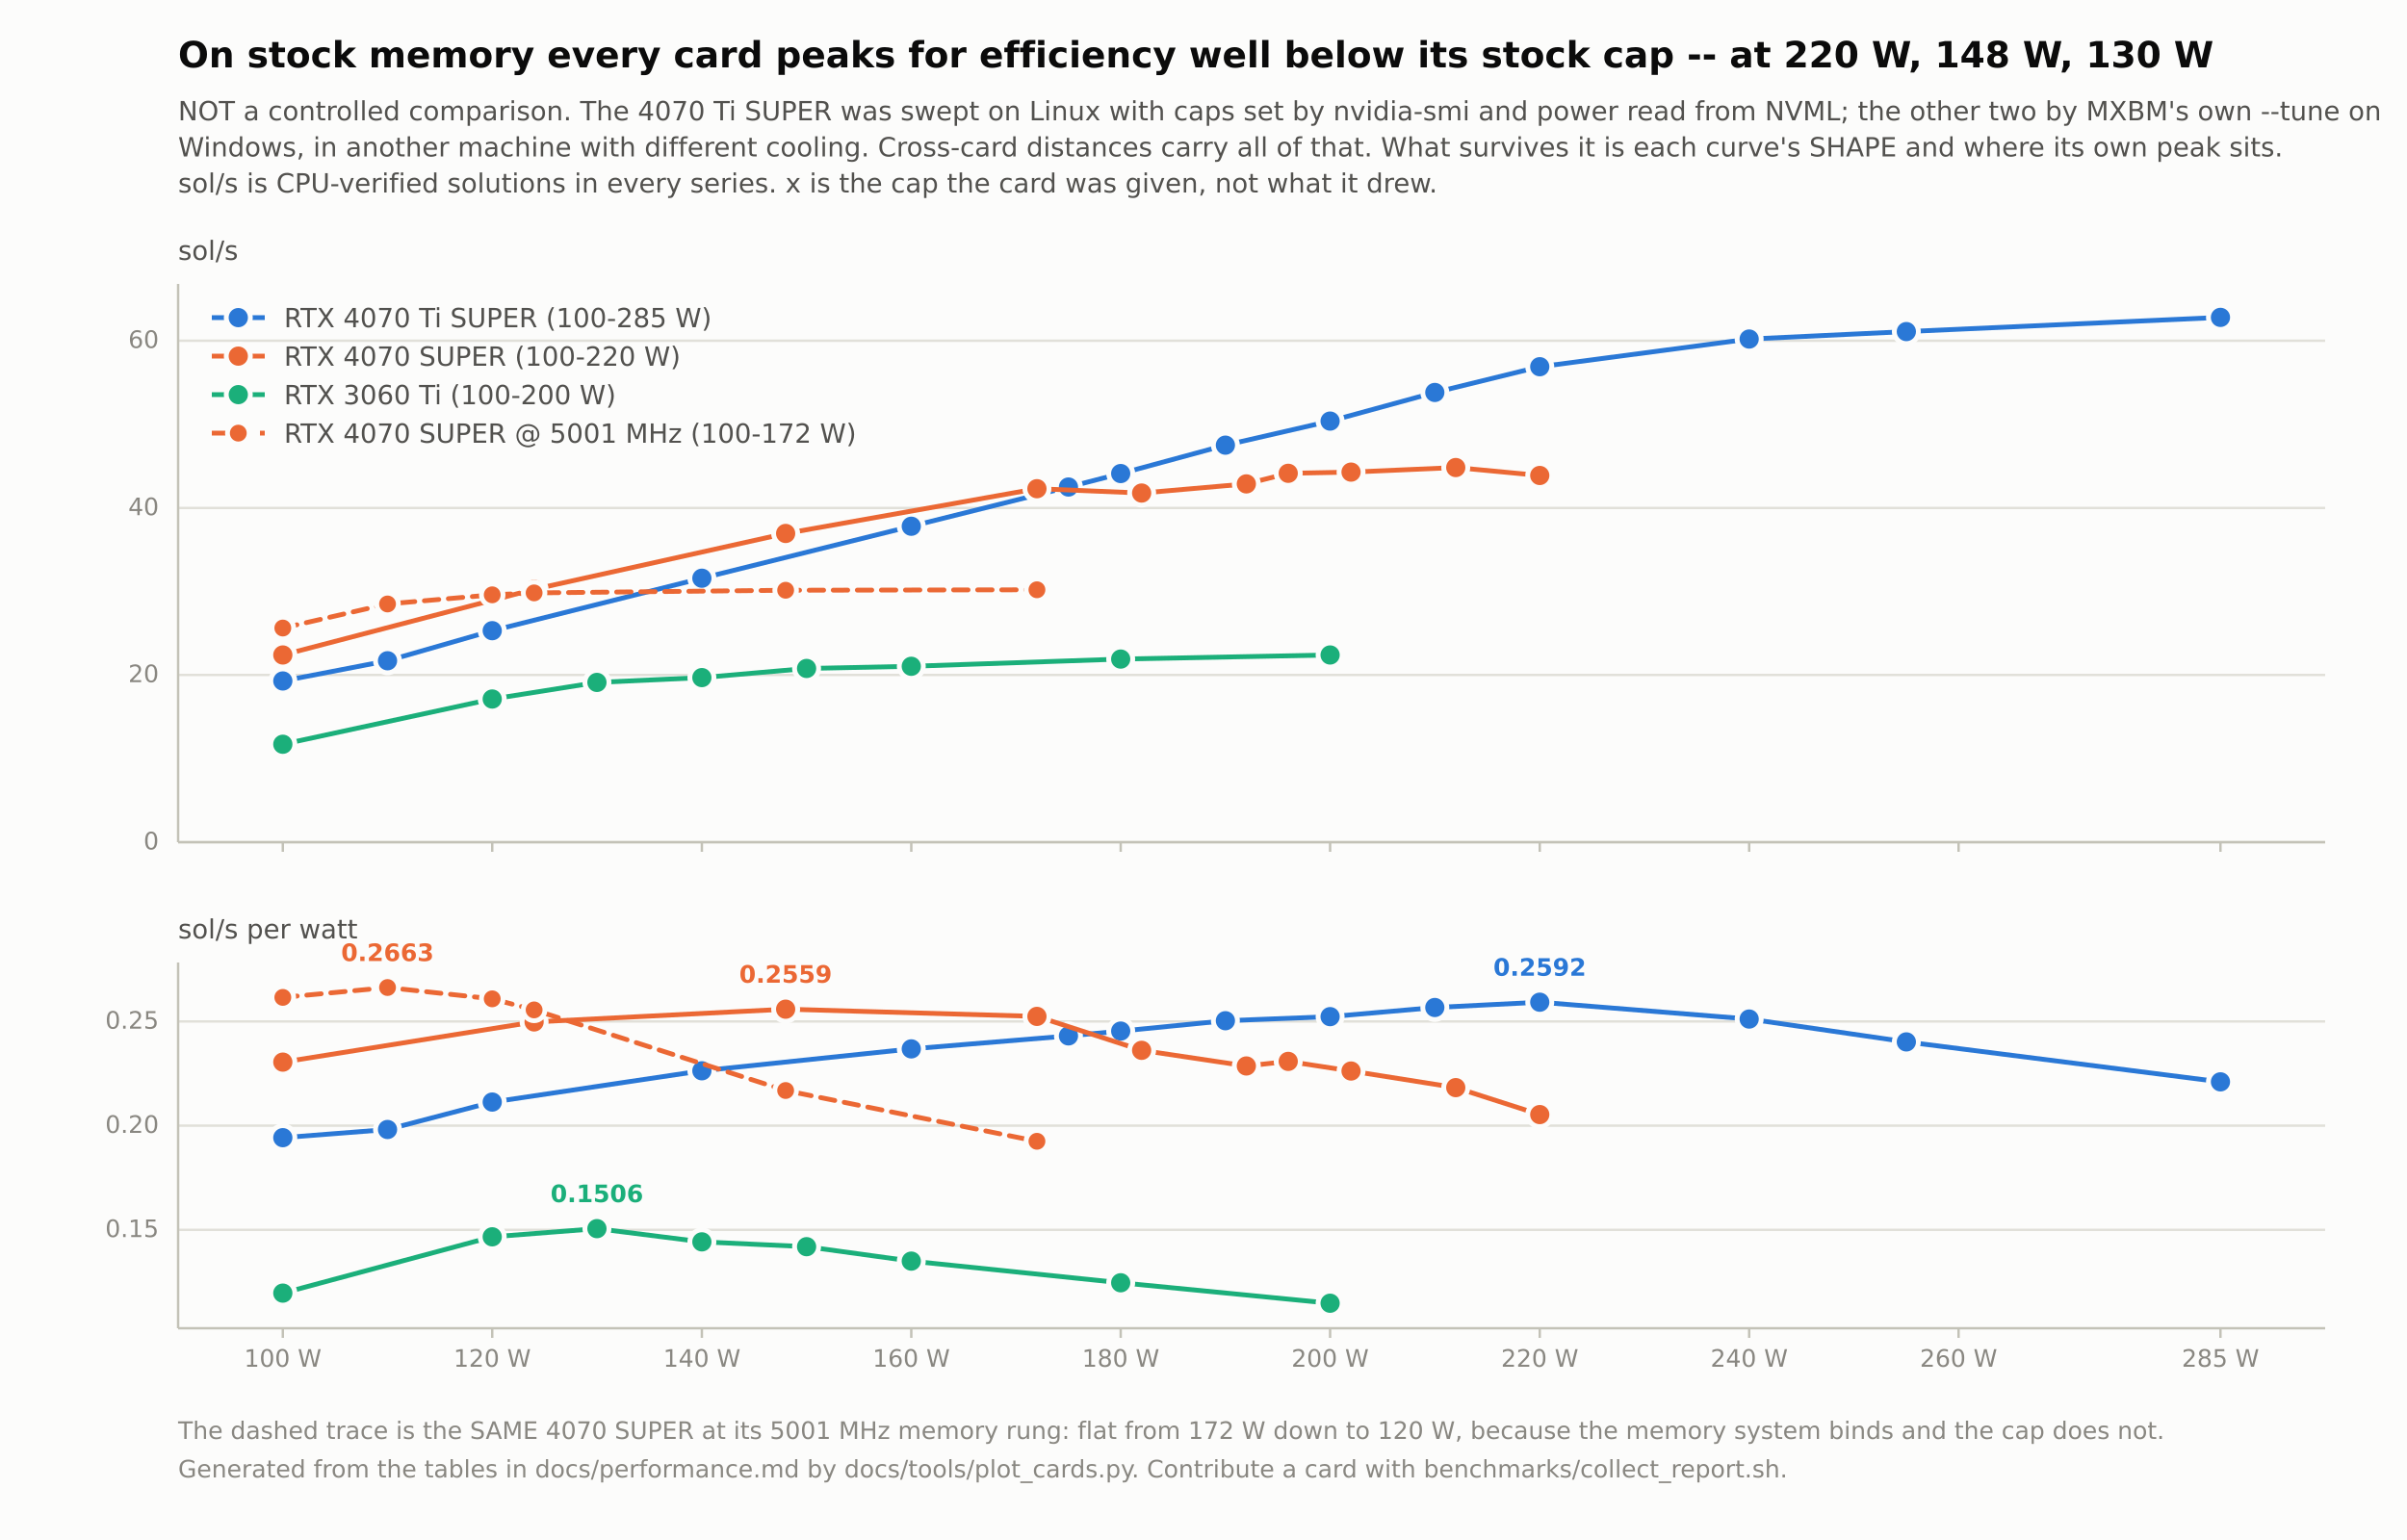
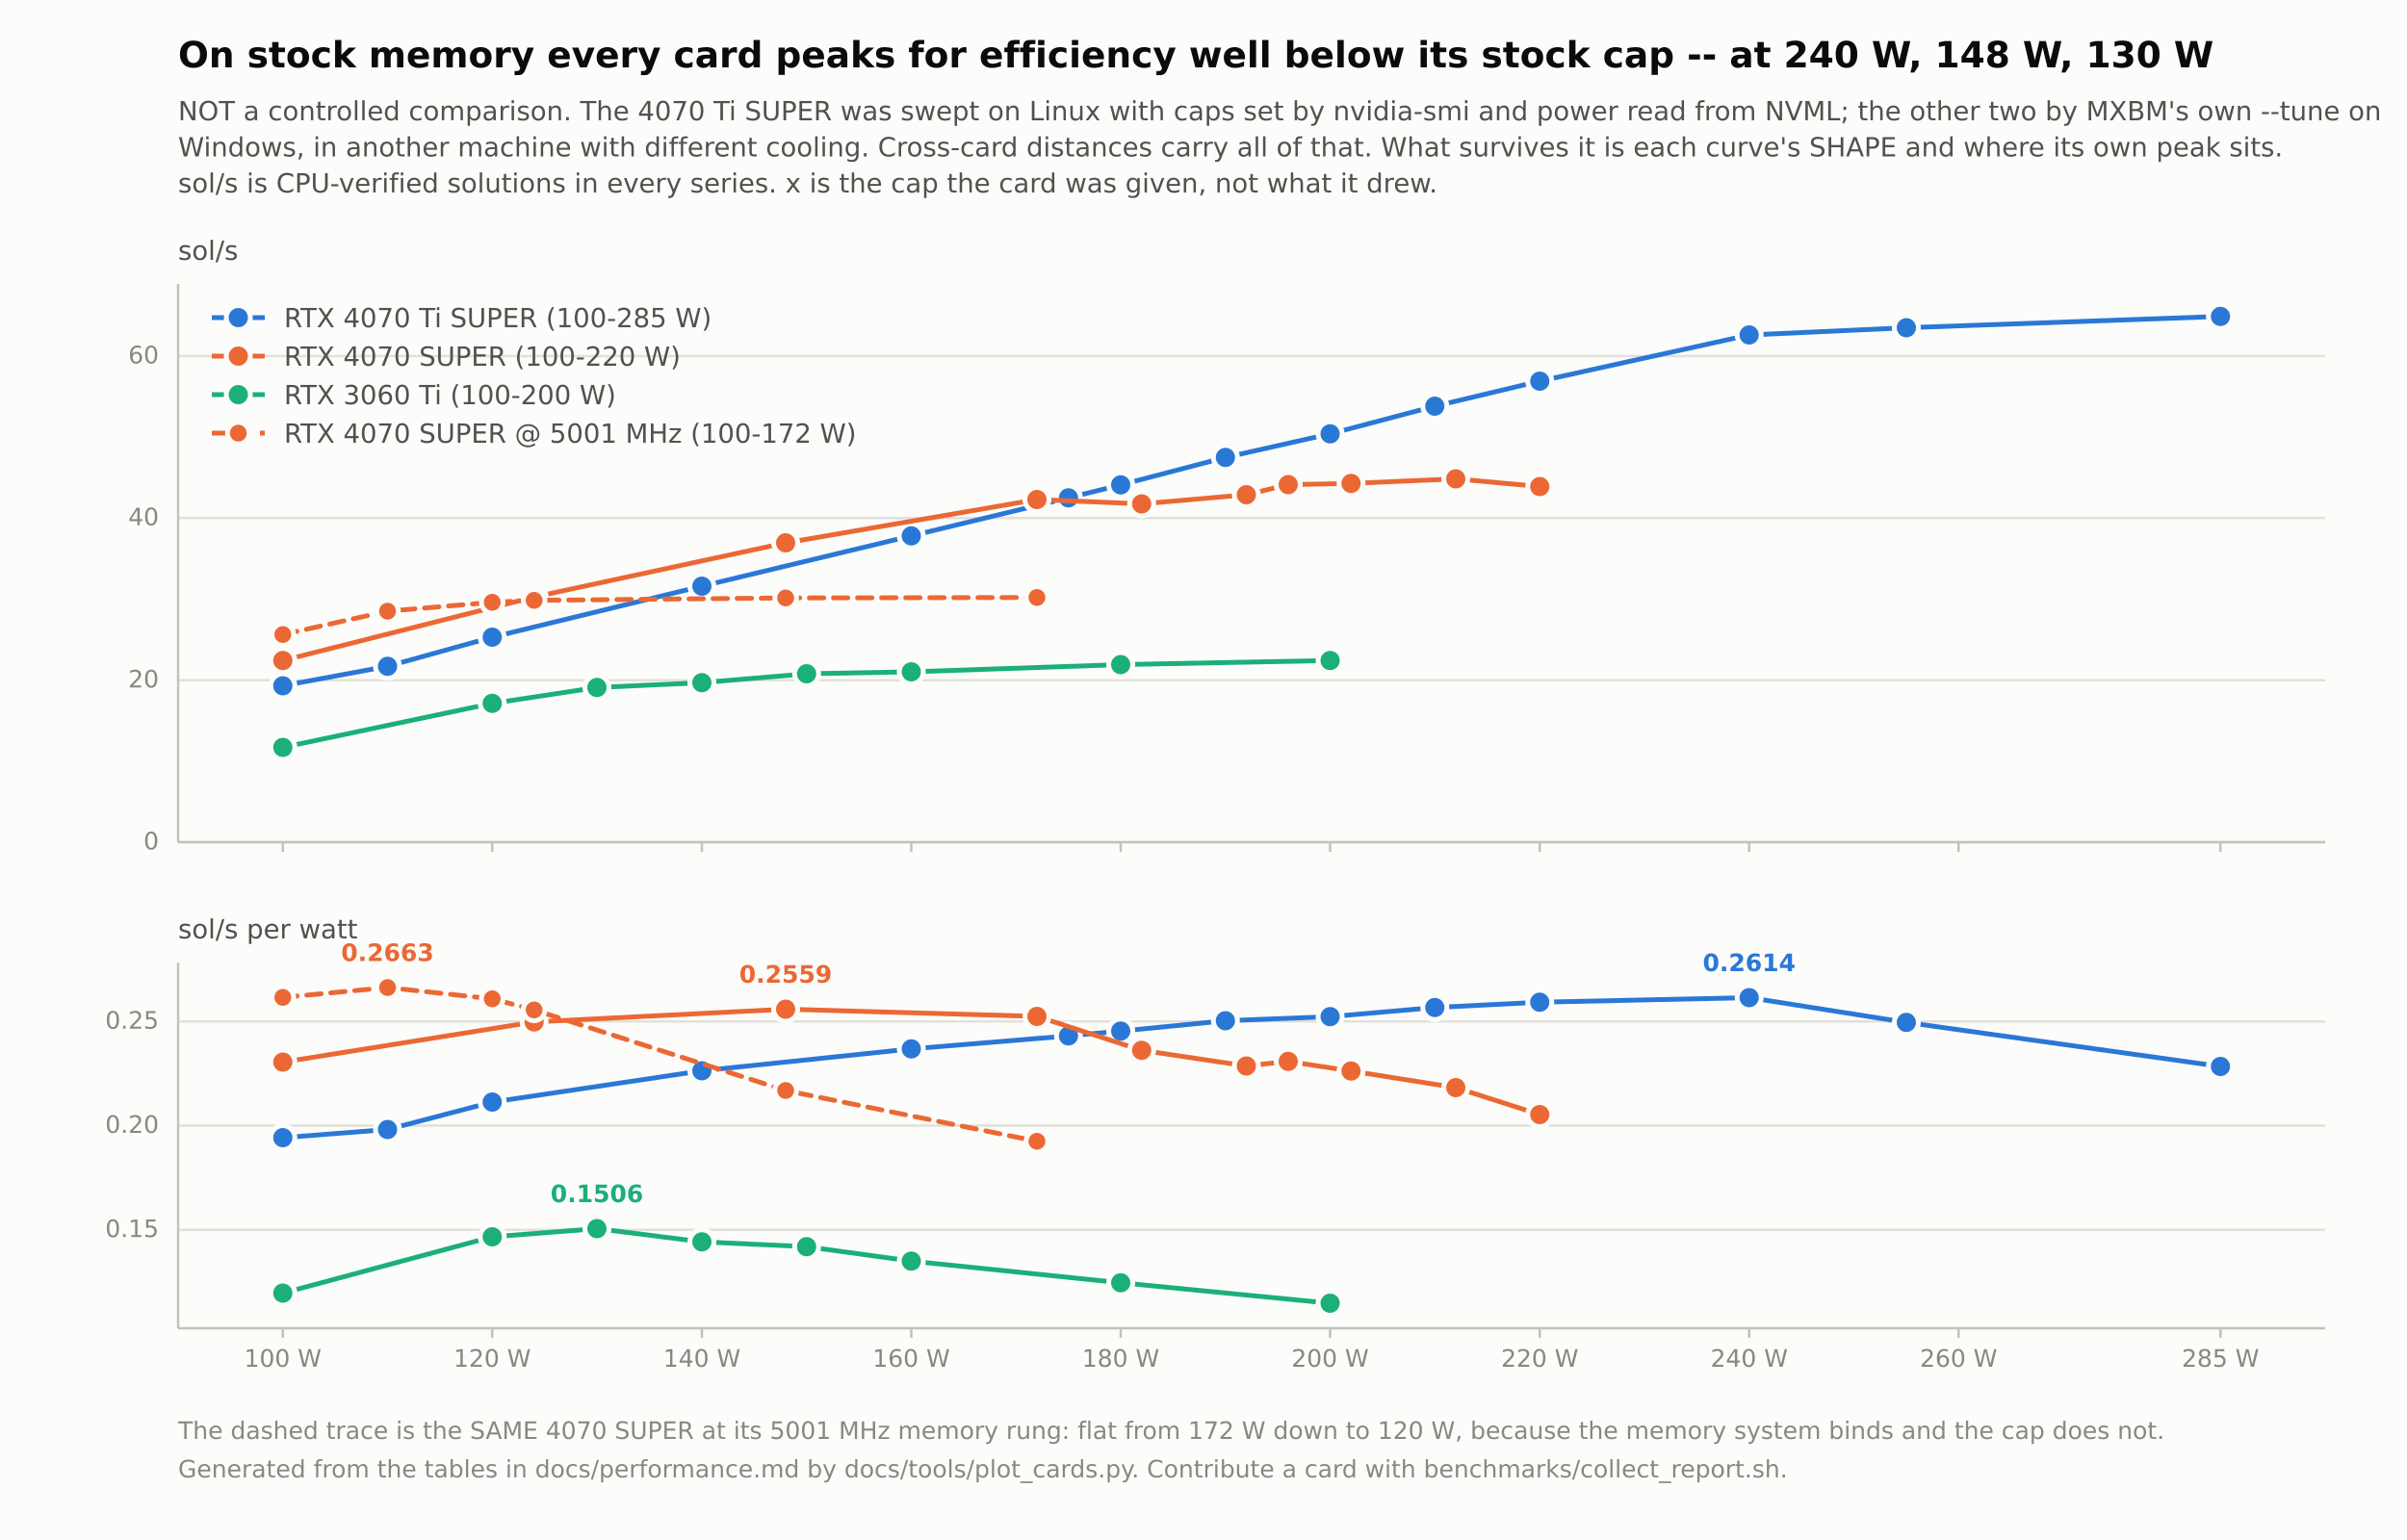
<svg xmlns="http://www.w3.org/2000/svg" width="1000" height="640" viewBox="0 0 1000 640" font-family="DejaVu Sans, Helvetica, Arial, sans-serif">
  <rect width="1000" height="640" fill="#fcfcfb" />
-   <text x="74" y="28" font-size="15" font-weight="bold" fill="#0b0b0b">On stock memory every card peaks for efficiency well below its stock cap -- at 220 W, 148 W, 130 W</text>
+   <text x="74" y="28" font-size="15" font-weight="bold" fill="#0b0b0b">On stock memory every card peaks for efficiency well below its stock cap -- at 240 W, 148 W, 130 W</text>
  <text x="74" y="50" font-size="11" fill="#52514e">NOT a controlled comparison. The 4070 Ti SUPER was swept on Linux with caps set by nvidia-smi and power read from NVML; the other two by MXBM's own --tune on</text>
  <text x="74" y="65" font-size="11" fill="#52514e">Windows, in another machine with different cooling. Cross-card distances carry all of that. What survives it is each curve's SHAPE and where its own peak sits.</text>
  <text x="74" y="80" font-size="11" fill="#52514e">sol/s is CPU-verified solutions in every series. x is the cap the card was given, not what it drew.</text>
  <line x1="74" y1="350" x2="966" y2="350" stroke="#e1e0d9" stroke-width="1" />
  <text x="66" y="353" font-size="10" fill="#898781" text-anchor="end">0</text>
-   <line x1="74" y1="280.5" x2="966" y2="280.5" stroke="#e1e0d9" stroke-width="1" />
-   <text x="66" y="283.5" font-size="10" fill="#898781" text-anchor="end">20</text>
-   <line x1="74" y1="211.1" x2="966" y2="211.1" stroke="#e1e0d9" stroke-width="1" />
-   <text x="66" y="214.1" font-size="10" fill="#898781" text-anchor="end">40</text>
-   <line x1="74" y1="141.6" x2="966" y2="141.6" stroke="#e1e0d9" stroke-width="1" />
-   <text x="66" y="144.6" font-size="10" fill="#898781" text-anchor="end">60</text>
+   <line x1="74" y1="282.7" x2="966" y2="282.7" stroke="#e1e0d9" stroke-width="1" />
+   <text x="66" y="285.7" font-size="10" fill="#898781" text-anchor="end">20</text>
+   <line x1="74" y1="215.3" x2="966" y2="215.3" stroke="#e1e0d9" stroke-width="1" />
+   <text x="66" y="218.3" font-size="10" fill="#898781" text-anchor="end">40</text>
+   <line x1="74" y1="148.0" x2="966" y2="148.0" stroke="#e1e0d9" stroke-width="1" />
+   <text x="66" y="151.0" font-size="10" fill="#898781" text-anchor="end">60</text>
  <line x1="74" y1="118" x2="74" y2="350" stroke="#c3c2b7" stroke-width="1" />
  <line x1="74" y1="350" x2="966" y2="350" stroke="#c3c2b7" stroke-width="1" />
  <line x1="117.5" y1="350" x2="117.5" y2="354" stroke="#c3c2b7" stroke-width="1" />
  <line x1="204.5" y1="350" x2="204.5" y2="354" stroke="#c3c2b7" stroke-width="1" />
  <line x1="291.6" y1="350" x2="291.6" y2="354" stroke="#c3c2b7" stroke-width="1" />
  <line x1="378.6" y1="350" x2="378.6" y2="354" stroke="#c3c2b7" stroke-width="1" />
  <line x1="465.6" y1="350" x2="465.6" y2="354" stroke="#c3c2b7" stroke-width="1" />
  <line x1="552.6" y1="350" x2="552.6" y2="354" stroke="#c3c2b7" stroke-width="1" />
  <line x1="639.7" y1="350" x2="639.7" y2="354" stroke="#c3c2b7" stroke-width="1" />
  <line x1="726.7" y1="350" x2="726.7" y2="354" stroke="#c3c2b7" stroke-width="1" />
  <line x1="813.7" y1="350" x2="813.7" y2="354" stroke="#c3c2b7" stroke-width="1" />
  <line x1="922.5" y1="350" x2="922.5" y2="354" stroke="#c3c2b7" stroke-width="1" />
  <text x="74" y="108" font-size="11" fill="#52514e">sol/s</text>
-   <polyline points="117.5,283.0 161.0,274.6 204.5,262.1 291.6,240.3 378.6,218.7 443.9,202.4 465.6,196.8 509.1,185.0 552.6,175.0 596.1,163.1 639.7,152.4 726.7,140.9 792.0,137.8 922.5,131.9" fill="none" stroke="#2a78d6" stroke-width="2" stroke-linejoin="round" stroke-linecap="round" />
-   <circle cx="117.5" cy="283.0" r="6" fill="#fcfcfb" />
-   <circle cx="117.5" cy="283.0" r="4" fill="#2a78d6" />
-   <circle cx="161.0" cy="274.6" r="6" fill="#fcfcfb" />
-   <circle cx="161.0" cy="274.6" r="4" fill="#2a78d6" />
-   <circle cx="204.5" cy="262.1" r="6" fill="#fcfcfb" />
-   <circle cx="204.5" cy="262.1" r="4" fill="#2a78d6" />
-   <circle cx="291.6" cy="240.3" r="6" fill="#fcfcfb" />
-   <circle cx="291.6" cy="240.3" r="4" fill="#2a78d6" />
-   <circle cx="378.6" cy="218.7" r="6" fill="#fcfcfb" />
-   <circle cx="378.6" cy="218.7" r="4" fill="#2a78d6" />
-   <circle cx="443.9" cy="202.4" r="6" fill="#fcfcfb" />
-   <circle cx="443.9" cy="202.4" r="4" fill="#2a78d6" />
-   <circle cx="465.6" cy="196.8" r="6" fill="#fcfcfb" />
-   <circle cx="465.6" cy="196.8" r="4" fill="#2a78d6" />
-   <circle cx="509.1" cy="185.0" r="6" fill="#fcfcfb" />
-   <circle cx="509.1" cy="185.0" r="4" fill="#2a78d6" />
-   <circle cx="552.6" cy="175.0" r="6" fill="#fcfcfb" />
-   <circle cx="552.6" cy="175.0" r="4" fill="#2a78d6" />
-   <circle cx="596.1" cy="163.1" r="6" fill="#fcfcfb" />
-   <circle cx="596.1" cy="163.1" r="4" fill="#2a78d6" />
-   <circle cx="639.7" cy="152.4" r="6" fill="#fcfcfb" />
-   <circle cx="639.7" cy="152.4" r="4" fill="#2a78d6" />
-   <circle cx="726.7" cy="140.9" r="6" fill="#fcfcfb" />
-   <circle cx="726.7" cy="140.9" r="4" fill="#2a78d6" />
-   <circle cx="792.0" cy="137.8" r="6" fill="#fcfcfb" />
-   <circle cx="792.0" cy="137.8" r="4" fill="#2a78d6" />
-   <circle cx="922.5" cy="131.9" r="6" fill="#fcfcfb" />
-   <circle cx="922.5" cy="131.9" r="4" fill="#2a78d6" />
-   <polyline points="117.5,272.2 221.9,244.9 326.4,221.7 430.8,203.1 474.3,204.9 517.8,201.1 535.2,196.7 561.3,196.2 604.8,194.3 639.7,197.6" fill="none" stroke="#eb6834" stroke-width="2" stroke-linejoin="round" stroke-linecap="round" />
-   <circle cx="117.5" cy="272.2" r="6" fill="#fcfcfb" />
-   <circle cx="117.5" cy="272.2" r="4" fill="#eb6834" />
-   <circle cx="221.9" cy="244.9" r="6" fill="#fcfcfb" />
-   <circle cx="221.9" cy="244.9" r="4" fill="#eb6834" />
-   <circle cx="326.4" cy="221.7" r="6" fill="#fcfcfb" />
-   <circle cx="326.4" cy="221.7" r="4" fill="#eb6834" />
-   <circle cx="430.8" cy="203.1" r="6" fill="#fcfcfb" />
-   <circle cx="430.8" cy="203.1" r="4" fill="#eb6834" />
-   <circle cx="474.3" cy="204.9" r="6" fill="#fcfcfb" />
-   <circle cx="474.3" cy="204.9" r="4" fill="#eb6834" />
-   <circle cx="517.8" cy="201.1" r="6" fill="#fcfcfb" />
-   <circle cx="517.8" cy="201.1" r="4" fill="#eb6834" />
-   <circle cx="535.2" cy="196.7" r="6" fill="#fcfcfb" />
-   <circle cx="535.2" cy="196.7" r="4" fill="#eb6834" />
-   <circle cx="561.3" cy="196.2" r="6" fill="#fcfcfb" />
-   <circle cx="561.3" cy="196.2" r="4" fill="#eb6834" />
-   <circle cx="604.8" cy="194.3" r="6" fill="#fcfcfb" />
-   <circle cx="604.8" cy="194.3" r="4" fill="#eb6834" />
-   <circle cx="639.7" cy="197.6" r="6" fill="#fcfcfb" />
-   <circle cx="639.7" cy="197.6" r="4" fill="#eb6834" />
-   <polyline points="117.5,309.3 204.5,290.5 248.0,283.6 291.6,281.6 335.1,277.8 378.6,276.9 465.6,273.9 552.6,272.2" fill="none" stroke="#1baf7a" stroke-width="2" stroke-linejoin="round" stroke-linecap="round" />
-   <circle cx="117.5" cy="309.3" r="6" fill="#fcfcfb" />
-   <circle cx="117.5" cy="309.3" r="4" fill="#1baf7a" />
-   <circle cx="204.5" cy="290.5" r="6" fill="#fcfcfb" />
-   <circle cx="204.5" cy="290.5" r="4" fill="#1baf7a" />
-   <circle cx="248.0" cy="283.6" r="6" fill="#fcfcfb" />
-   <circle cx="248.0" cy="283.6" r="4" fill="#1baf7a" />
-   <circle cx="291.6" cy="281.6" r="6" fill="#fcfcfb" />
-   <circle cx="291.6" cy="281.6" r="4" fill="#1baf7a" />
-   <circle cx="335.1" cy="277.8" r="6" fill="#fcfcfb" />
-   <circle cx="335.1" cy="277.8" r="4" fill="#1baf7a" />
-   <circle cx="378.6" cy="276.9" r="6" fill="#fcfcfb" />
-   <circle cx="378.6" cy="276.9" r="4" fill="#1baf7a" />
-   <circle cx="465.6" cy="273.9" r="6" fill="#fcfcfb" />
-   <circle cx="465.6" cy="273.9" r="4" fill="#1baf7a" />
-   <circle cx="552.6" cy="272.2" r="6" fill="#fcfcfb" />
-   <circle cx="552.6" cy="272.2" r="4" fill="#1baf7a" />
-   <polyline points="117.5,261.0 161.0,251.0 204.5,247.2 221.9,246.4 326.4,245.3 430.8,245.1" fill="none" stroke="#eb6834" stroke-width="2" stroke-linejoin="round" stroke-linecap="round" stroke-dasharray="6 4" />
-   <circle cx="117.5" cy="261.0" r="5.5" fill="#fcfcfb" />
-   <circle cx="117.5" cy="261.0" r="3.5" fill="#eb6834" />
-   <circle cx="161.0" cy="251.0" r="5.5" fill="#fcfcfb" />
-   <circle cx="161.0" cy="251.0" r="3.5" fill="#eb6834" />
-   <circle cx="204.5" cy="247.2" r="5.5" fill="#fcfcfb" />
-   <circle cx="204.5" cy="247.2" r="3.5" fill="#eb6834" />
-   <circle cx="221.9" cy="246.4" r="5.5" fill="#fcfcfb" />
-   <circle cx="221.9" cy="246.4" r="3.5" fill="#eb6834" />
-   <circle cx="326.4" cy="245.3" r="5.5" fill="#fcfcfb" />
-   <circle cx="326.4" cy="245.3" r="3.5" fill="#eb6834" />
-   <circle cx="430.8" cy="245.1" r="5.5" fill="#fcfcfb" />
-   <circle cx="430.8" cy="245.1" r="3.5" fill="#eb6834" />
+   <polyline points="117.5,285.0 161.0,276.9 204.5,264.8 291.6,243.6 378.6,222.7 443.9,206.9 465.6,201.5 509.1,190.1 552.6,180.3 596.1,168.8 639.7,158.4 726.7,139.2 792.0,136.2 922.5,131.5" fill="none" stroke="#2a78d6" stroke-width="2" stroke-linejoin="round" stroke-linecap="round" />
+   <circle cx="117.5" cy="285.0" r="6" fill="#fcfcfb" />
+   <circle cx="117.5" cy="285.0" r="4" fill="#2a78d6" />
+   <circle cx="161.0" cy="276.9" r="6" fill="#fcfcfb" />
+   <circle cx="161.0" cy="276.9" r="4" fill="#2a78d6" />
+   <circle cx="204.5" cy="264.8" r="6" fill="#fcfcfb" />
+   <circle cx="204.5" cy="264.8" r="4" fill="#2a78d6" />
+   <circle cx="291.6" cy="243.6" r="6" fill="#fcfcfb" />
+   <circle cx="291.6" cy="243.6" r="4" fill="#2a78d6" />
+   <circle cx="378.6" cy="222.7" r="6" fill="#fcfcfb" />
+   <circle cx="378.6" cy="222.7" r="4" fill="#2a78d6" />
+   <circle cx="443.9" cy="206.9" r="6" fill="#fcfcfb" />
+   <circle cx="443.9" cy="206.9" r="4" fill="#2a78d6" />
+   <circle cx="465.6" cy="201.5" r="6" fill="#fcfcfb" />
+   <circle cx="465.6" cy="201.5" r="4" fill="#2a78d6" />
+   <circle cx="509.1" cy="190.1" r="6" fill="#fcfcfb" />
+   <circle cx="509.1" cy="190.1" r="4" fill="#2a78d6" />
+   <circle cx="552.6" cy="180.3" r="6" fill="#fcfcfb" />
+   <circle cx="552.6" cy="180.3" r="4" fill="#2a78d6" />
+   <circle cx="596.1" cy="168.8" r="6" fill="#fcfcfb" />
+   <circle cx="596.1" cy="168.8" r="4" fill="#2a78d6" />
+   <circle cx="639.7" cy="158.4" r="6" fill="#fcfcfb" />
+   <circle cx="639.7" cy="158.4" r="4" fill="#2a78d6" />
+   <circle cx="726.7" cy="139.2" r="6" fill="#fcfcfb" />
+   <circle cx="726.7" cy="139.2" r="4" fill="#2a78d6" />
+   <circle cx="792.0" cy="136.2" r="6" fill="#fcfcfb" />
+   <circle cx="792.0" cy="136.2" r="4" fill="#2a78d6" />
+   <circle cx="922.5" cy="131.5" r="6" fill="#fcfcfb" />
+   <circle cx="922.5" cy="131.5" r="4" fill="#2a78d6" />
+   <polyline points="117.5,274.5 221.9,248.1 326.4,225.6 430.8,207.6 474.3,209.4 517.8,205.6 535.2,201.4 561.3,200.9 604.8,199.0 639.7,202.2" fill="none" stroke="#eb6834" stroke-width="2" stroke-linejoin="round" stroke-linecap="round" />
+   <circle cx="117.5" cy="274.5" r="6" fill="#fcfcfb" />
+   <circle cx="117.5" cy="274.5" r="4" fill="#eb6834" />
+   <circle cx="221.9" cy="248.1" r="6" fill="#fcfcfb" />
+   <circle cx="221.9" cy="248.1" r="4" fill="#eb6834" />
+   <circle cx="326.4" cy="225.6" r="6" fill="#fcfcfb" />
+   <circle cx="326.4" cy="225.6" r="4" fill="#eb6834" />
+   <circle cx="430.8" cy="207.6" r="6" fill="#fcfcfb" />
+   <circle cx="430.8" cy="207.6" r="4" fill="#eb6834" />
+   <circle cx="474.3" cy="209.4" r="6" fill="#fcfcfb" />
+   <circle cx="474.3" cy="209.4" r="4" fill="#eb6834" />
+   <circle cx="517.8" cy="205.6" r="6" fill="#fcfcfb" />
+   <circle cx="517.8" cy="205.6" r="4" fill="#eb6834" />
+   <circle cx="535.2" cy="201.4" r="6" fill="#fcfcfb" />
+   <circle cx="535.2" cy="201.4" r="4" fill="#eb6834" />
+   <circle cx="561.3" cy="200.9" r="6" fill="#fcfcfb" />
+   <circle cx="561.3" cy="200.9" r="4" fill="#eb6834" />
+   <circle cx="604.8" cy="199.0" r="6" fill="#fcfcfb" />
+   <circle cx="604.8" cy="199.0" r="4" fill="#eb6834" />
+   <circle cx="639.7" cy="202.2" r="6" fill="#fcfcfb" />
+   <circle cx="639.7" cy="202.2" r="4" fill="#eb6834" />
+   <polyline points="117.5,310.6 204.5,292.3 248.0,285.7 291.6,283.7 335.1,280.0 378.6,279.2 465.6,276.2 552.6,274.5" fill="none" stroke="#1baf7a" stroke-width="2" stroke-linejoin="round" stroke-linecap="round" />
+   <circle cx="117.5" cy="310.6" r="6" fill="#fcfcfb" />
+   <circle cx="117.5" cy="310.6" r="4" fill="#1baf7a" />
+   <circle cx="204.5" cy="292.3" r="6" fill="#fcfcfb" />
+   <circle cx="204.5" cy="292.3" r="4" fill="#1baf7a" />
+   <circle cx="248.0" cy="285.7" r="6" fill="#fcfcfb" />
+   <circle cx="248.0" cy="285.7" r="4" fill="#1baf7a" />
+   <circle cx="291.6" cy="283.7" r="6" fill="#fcfcfb" />
+   <circle cx="291.6" cy="283.7" r="4" fill="#1baf7a" />
+   <circle cx="335.1" cy="280.0" r="6" fill="#fcfcfb" />
+   <circle cx="335.1" cy="280.0" r="4" fill="#1baf7a" />
+   <circle cx="378.6" cy="279.2" r="6" fill="#fcfcfb" />
+   <circle cx="378.6" cy="279.2" r="4" fill="#1baf7a" />
+   <circle cx="465.6" cy="276.2" r="6" fill="#fcfcfb" />
+   <circle cx="465.6" cy="276.2" r="4" fill="#1baf7a" />
+   <circle cx="552.6" cy="274.5" r="6" fill="#fcfcfb" />
+   <circle cx="552.6" cy="274.5" r="4" fill="#1baf7a" />
+   <polyline points="117.5,263.7 161.0,254.0 204.5,250.3 221.9,249.5 326.4,248.5 430.8,248.3" fill="none" stroke="#eb6834" stroke-width="2" stroke-linejoin="round" stroke-linecap="round" stroke-dasharray="6 4" />
+   <circle cx="117.5" cy="263.7" r="5.5" fill="#fcfcfb" />
+   <circle cx="117.5" cy="263.7" r="3.5" fill="#eb6834" />
+   <circle cx="161.0" cy="254.0" r="5.5" fill="#fcfcfb" />
+   <circle cx="161.0" cy="254.0" r="3.5" fill="#eb6834" />
+   <circle cx="204.5" cy="250.3" r="5.5" fill="#fcfcfb" />
+   <circle cx="204.5" cy="250.3" r="3.5" fill="#eb6834" />
+   <circle cx="221.9" cy="249.5" r="5.5" fill="#fcfcfb" />
+   <circle cx="221.9" cy="249.5" r="3.5" fill="#eb6834" />
+   <circle cx="326.4" cy="248.5" r="5.5" fill="#fcfcfb" />
+   <circle cx="326.4" cy="248.5" r="3.5" fill="#eb6834" />
+   <circle cx="430.8" cy="248.3" r="5.5" fill="#fcfcfb" />
+   <circle cx="430.8" cy="248.3" r="3.5" fill="#eb6834" />
  <line x1="74" y1="511.1" x2="966" y2="511.1" stroke="#e1e0d9" stroke-width="1" />
  <text x="66" y="514.1" font-size="10" fill="#898781" text-anchor="end">0.15</text>
  <line x1="74" y1="467.8" x2="966" y2="467.8" stroke="#e1e0d9" stroke-width="1" />
  <text x="66" y="470.8" font-size="10" fill="#898781" text-anchor="end">0.20</text>
  <line x1="74" y1="424.5" x2="966" y2="424.5" stroke="#e1e0d9" stroke-width="1" />
  <text x="66" y="427.5" font-size="10" fill="#898781" text-anchor="end">0.25</text>
  <line x1="74" y1="400" x2="74" y2="552" stroke="#c3c2b7" stroke-width="1" />
  <line x1="74" y1="552" x2="966" y2="552" stroke="#c3c2b7" stroke-width="1" />
  <line x1="117.5" y1="552" x2="117.5" y2="556" stroke="#c3c2b7" stroke-width="1" />
  <text x="117.5" y="568" font-size="10" fill="#898781" text-anchor="middle">100 W</text>
  <line x1="204.5" y1="552" x2="204.5" y2="556" stroke="#c3c2b7" stroke-width="1" />
  <text x="204.5" y="568" font-size="10" fill="#898781" text-anchor="middle">120 W</text>
  <line x1="291.6" y1="552" x2="291.6" y2="556" stroke="#c3c2b7" stroke-width="1" />
  <text x="291.6" y="568" font-size="10" fill="#898781" text-anchor="middle">140 W</text>
  <line x1="378.6" y1="552" x2="378.6" y2="556" stroke="#c3c2b7" stroke-width="1" />
  <text x="378.6" y="568" font-size="10" fill="#898781" text-anchor="middle">160 W</text>
  <line x1="465.6" y1="552" x2="465.6" y2="556" stroke="#c3c2b7" stroke-width="1" />
  <text x="465.6" y="568" font-size="10" fill="#898781" text-anchor="middle">180 W</text>
  <line x1="552.6" y1="552" x2="552.6" y2="556" stroke="#c3c2b7" stroke-width="1" />
  <text x="552.6" y="568" font-size="10" fill="#898781" text-anchor="middle">200 W</text>
  <line x1="639.7" y1="552" x2="639.7" y2="556" stroke="#c3c2b7" stroke-width="1" />
  <text x="639.7" y="568" font-size="10" fill="#898781" text-anchor="middle">220 W</text>
  <line x1="726.7" y1="552" x2="726.7" y2="556" stroke="#c3c2b7" stroke-width="1" />
  <text x="726.7" y="568" font-size="10" fill="#898781" text-anchor="middle">240 W</text>
  <line x1="813.7" y1="552" x2="813.7" y2="556" stroke="#c3c2b7" stroke-width="1" />
  <text x="813.7" y="568" font-size="10" fill="#898781" text-anchor="middle">260 W</text>
  <line x1="922.5" y1="552" x2="922.5" y2="556" stroke="#c3c2b7" stroke-width="1" />
  <text x="922.5" y="568" font-size="10" fill="#898781" text-anchor="middle">285 W</text>
  <text x="74" y="390" font-size="11" fill="#52514e">sol/s per watt</text>
-   <polyline points="117.5,472.8 161.0,469.4 204.5,458.0 291.6,445.0 378.6,435.9 443.9,430.5 465.6,428.5 509.1,424.2 552.6,422.5 596.1,418.7 639.7,416.5 726.7,423.5 792.0,433.0 922.5,449.6" fill="none" stroke="#2a78d6" stroke-width="2" stroke-linejoin="round" stroke-linecap="round" />
+   <polyline points="117.5,472.8 161.0,469.4 204.5,458.0 291.6,445.0 378.6,435.9 443.9,430.5 465.6,428.5 509.1,424.2 552.6,422.5 596.1,418.7 639.7,416.5 726.7,414.6 792.0,424.9 922.5,443.2" fill="none" stroke="#2a78d6" stroke-width="2" stroke-linejoin="round" stroke-linecap="round" />
  <circle cx="117.5" cy="472.8" r="6" fill="#fcfcfb" />
  <circle cx="117.5" cy="472.8" r="4" fill="#2a78d6" />
  <circle cx="161.0" cy="469.4" r="6" fill="#fcfcfb" />
  <circle cx="161.0" cy="469.4" r="4" fill="#2a78d6" />
  <circle cx="204.5" cy="458.0" r="6" fill="#fcfcfb" />
  <circle cx="204.5" cy="458.0" r="4" fill="#2a78d6" />
  <circle cx="291.6" cy="445.0" r="6" fill="#fcfcfb" />
  <circle cx="291.6" cy="445.0" r="4" fill="#2a78d6" />
  <circle cx="378.6" cy="435.9" r="6" fill="#fcfcfb" />
  <circle cx="378.6" cy="435.9" r="4" fill="#2a78d6" />
  <circle cx="443.9" cy="430.5" r="6" fill="#fcfcfb" />
  <circle cx="443.9" cy="430.5" r="4" fill="#2a78d6" />
  <circle cx="465.6" cy="428.5" r="6" fill="#fcfcfb" />
  <circle cx="465.6" cy="428.5" r="4" fill="#2a78d6" />
  <circle cx="509.1" cy="424.2" r="6" fill="#fcfcfb" />
  <circle cx="509.1" cy="424.2" r="4" fill="#2a78d6" />
  <circle cx="552.6" cy="422.5" r="6" fill="#fcfcfb" />
  <circle cx="552.6" cy="422.5" r="4" fill="#2a78d6" />
  <circle cx="596.1" cy="418.7" r="6" fill="#fcfcfb" />
  <circle cx="596.1" cy="418.7" r="4" fill="#2a78d6" />
  <circle cx="639.7" cy="416.5" r="6" fill="#fcfcfb" />
  <circle cx="639.7" cy="416.5" r="4" fill="#2a78d6" />
-   <circle cx="726.7" cy="423.5" r="6" fill="#fcfcfb" />
-   <circle cx="726.7" cy="423.5" r="4" fill="#2a78d6" />
-   <circle cx="792.0" cy="433.0" r="6" fill="#fcfcfb" />
-   <circle cx="792.0" cy="433.0" r="4" fill="#2a78d6" />
-   <circle cx="922.5" cy="449.6" r="6" fill="#fcfcfb" />
-   <circle cx="922.5" cy="449.6" r="4" fill="#2a78d6" />
+   <circle cx="726.7" cy="414.6" r="6" fill="#fcfcfb" />
+   <circle cx="726.7" cy="414.6" r="4" fill="#2a78d6" />
+   <circle cx="792.0" cy="424.9" r="6" fill="#fcfcfb" />
+   <circle cx="792.0" cy="424.9" r="4" fill="#2a78d6" />
+   <circle cx="922.5" cy="443.2" r="6" fill="#fcfcfb" />
+   <circle cx="922.5" cy="443.2" r="4" fill="#2a78d6" />
  <polyline points="117.5,441.4 221.9,424.7 326.4,419.4 430.8,422.4 474.3,436.5 517.8,443.0 535.2,441.1 561.3,445.1 604.8,452.0 639.7,463.2" fill="none" stroke="#eb6834" stroke-width="2" stroke-linejoin="round" stroke-linecap="round" />
  <circle cx="117.5" cy="441.4" r="6" fill="#fcfcfb" />
  <circle cx="117.5" cy="441.4" r="4" fill="#eb6834" />
  <circle cx="221.9" cy="424.7" r="6" fill="#fcfcfb" />
  <circle cx="221.9" cy="424.7" r="4" fill="#eb6834" />
  <circle cx="326.4" cy="419.4" r="6" fill="#fcfcfb" />
  <circle cx="326.4" cy="419.4" r="4" fill="#eb6834" />
  <circle cx="430.8" cy="422.4" r="6" fill="#fcfcfb" />
  <circle cx="430.8" cy="422.4" r="4" fill="#eb6834" />
  <circle cx="474.3" cy="436.5" r="6" fill="#fcfcfb" />
  <circle cx="474.3" cy="436.5" r="4" fill="#eb6834" />
  <circle cx="517.8" cy="443.0" r="6" fill="#fcfcfb" />
  <circle cx="517.8" cy="443.0" r="4" fill="#eb6834" />
  <circle cx="535.2" cy="441.1" r="6" fill="#fcfcfb" />
  <circle cx="535.2" cy="441.1" r="4" fill="#eb6834" />
  <circle cx="561.3" cy="445.1" r="6" fill="#fcfcfb" />
  <circle cx="561.3" cy="445.1" r="4" fill="#eb6834" />
  <circle cx="604.8" cy="452.0" r="6" fill="#fcfcfb" />
  <circle cx="604.8" cy="452.0" r="4" fill="#eb6834" />
  <circle cx="639.7" cy="463.2" r="6" fill="#fcfcfb" />
  <circle cx="639.7" cy="463.2" r="4" fill="#eb6834" />
  <polyline points="117.5,537.4 204.5,514.0 248.0,510.6 291.6,516.1 335.1,518.1 378.6,524.1 465.6,533.1 552.6,541.6" fill="none" stroke="#1baf7a" stroke-width="2" stroke-linejoin="round" stroke-linecap="round" />
  <circle cx="117.5" cy="537.4" r="6" fill="#fcfcfb" />
  <circle cx="117.5" cy="537.4" r="4" fill="#1baf7a" />
  <circle cx="204.5" cy="514.0" r="6" fill="#fcfcfb" />
  <circle cx="204.5" cy="514.0" r="4" fill="#1baf7a" />
  <circle cx="248.0" cy="510.6" r="6" fill="#fcfcfb" />
  <circle cx="248.0" cy="510.6" r="4" fill="#1baf7a" />
  <circle cx="291.6" cy="516.1" r="6" fill="#fcfcfb" />
  <circle cx="291.6" cy="516.1" r="4" fill="#1baf7a" />
  <circle cx="335.1" cy="518.1" r="6" fill="#fcfcfb" />
  <circle cx="335.1" cy="518.1" r="4" fill="#1baf7a" />
  <circle cx="378.6" cy="524.1" r="6" fill="#fcfcfb" />
  <circle cx="378.6" cy="524.1" r="4" fill="#1baf7a" />
  <circle cx="465.6" cy="533.1" r="6" fill="#fcfcfb" />
  <circle cx="465.6" cy="533.1" r="4" fill="#1baf7a" />
  <circle cx="552.6" cy="541.6" r="6" fill="#fcfcfb" />
  <circle cx="552.6" cy="541.6" r="4" fill="#1baf7a" />
  <polyline points="117.5,414.5 161.0,410.4 204.5,415.1 221.9,419.7 326.4,453.2 430.8,474.3" fill="none" stroke="#eb6834" stroke-width="2" stroke-linejoin="round" stroke-linecap="round" stroke-dasharray="6 4" />
  <circle cx="117.5" cy="414.5" r="5.5" fill="#fcfcfb" />
  <circle cx="117.5" cy="414.5" r="3.5" fill="#eb6834" />
  <circle cx="161.0" cy="410.4" r="5.5" fill="#fcfcfb" />
  <circle cx="161.0" cy="410.4" r="3.5" fill="#eb6834" />
  <circle cx="204.5" cy="415.1" r="5.5" fill="#fcfcfb" />
  <circle cx="204.5" cy="415.1" r="3.5" fill="#eb6834" />
  <circle cx="221.9" cy="419.7" r="5.5" fill="#fcfcfb" />
  <circle cx="221.9" cy="419.7" r="3.5" fill="#eb6834" />
  <circle cx="326.4" cy="453.2" r="5.5" fill="#fcfcfb" />
  <circle cx="326.4" cy="453.2" r="3.5" fill="#eb6834" />
  <circle cx="430.8" cy="474.3" r="5.5" fill="#fcfcfb" />
  <circle cx="430.8" cy="474.3" r="3.5" fill="#eb6834" />
-   <text x="639.7" y="405.5" font-size="10" font-weight="bold" fill="#2a78d6" text-anchor="middle">0.2592</text>
+   <text x="726.7" y="403.6" font-size="10" font-weight="bold" fill="#2a78d6" text-anchor="middle">0.2614</text>
  <text x="326.4" y="408.4" font-size="10" font-weight="bold" fill="#eb6834" text-anchor="middle">0.2559</text>
  <text x="248.0" y="499.6" font-size="10" font-weight="bold" fill="#1baf7a" text-anchor="middle">0.1506</text>
  <text x="161.0" y="399.4" font-size="10" font-weight="bold" fill="#eb6834" text-anchor="middle">0.2663</text>
  <line x1="88" y1="132" x2="110" y2="132" stroke="#2a78d6" stroke-width="2" />
  <circle cx="99" cy="132" r="6" fill="#fcfcfb" />
  <circle cx="99" cy="132" r="4" fill="#2a78d6" />
  <text x="118" y="136" font-size="11" fill="#52514e">RTX 4070 Ti SUPER  (100-285 W)</text>
  <line x1="88" y1="148" x2="110" y2="148" stroke="#eb6834" stroke-width="2" />
  <circle cx="99" cy="148" r="6" fill="#fcfcfb" />
  <circle cx="99" cy="148" r="4" fill="#eb6834" />
  <text x="118" y="152" font-size="11" fill="#52514e">RTX 4070 SUPER  (100-220 W)</text>
  <line x1="88" y1="164" x2="110" y2="164" stroke="#1baf7a" stroke-width="2" />
  <circle cx="99" cy="164" r="6" fill="#fcfcfb" />
  <circle cx="99" cy="164" r="4" fill="#1baf7a" />
  <text x="118" y="168" font-size="11" fill="#52514e">RTX 3060 Ti  (100-200 W)</text>
  <line x1="88" y1="180" x2="110" y2="180" stroke="#eb6834" stroke-width="2" stroke-dasharray="6 4" />
  <circle cx="99" cy="180" r="5.5" fill="#fcfcfb" />
  <circle cx="99" cy="180" r="3.5" fill="#eb6834" />
  <text x="118" y="184" font-size="11" fill="#52514e">RTX 4070 SUPER @ 5001 MHz  (100-172 W)</text>
  <text x="74" y="598" font-size="10" fill="#898781">The dashed trace is the SAME 4070 SUPER at its 5001 MHz memory rung: flat from 172 W down to 120 W, because the memory system binds and the cap does not.</text>
  <text x="74" y="614" font-size="10" fill="#898781">Generated from the tables in docs/performance.md by docs/tools/plot_cards.py. Contribute a card with benchmarks/collect_report.sh.</text>
</svg>
